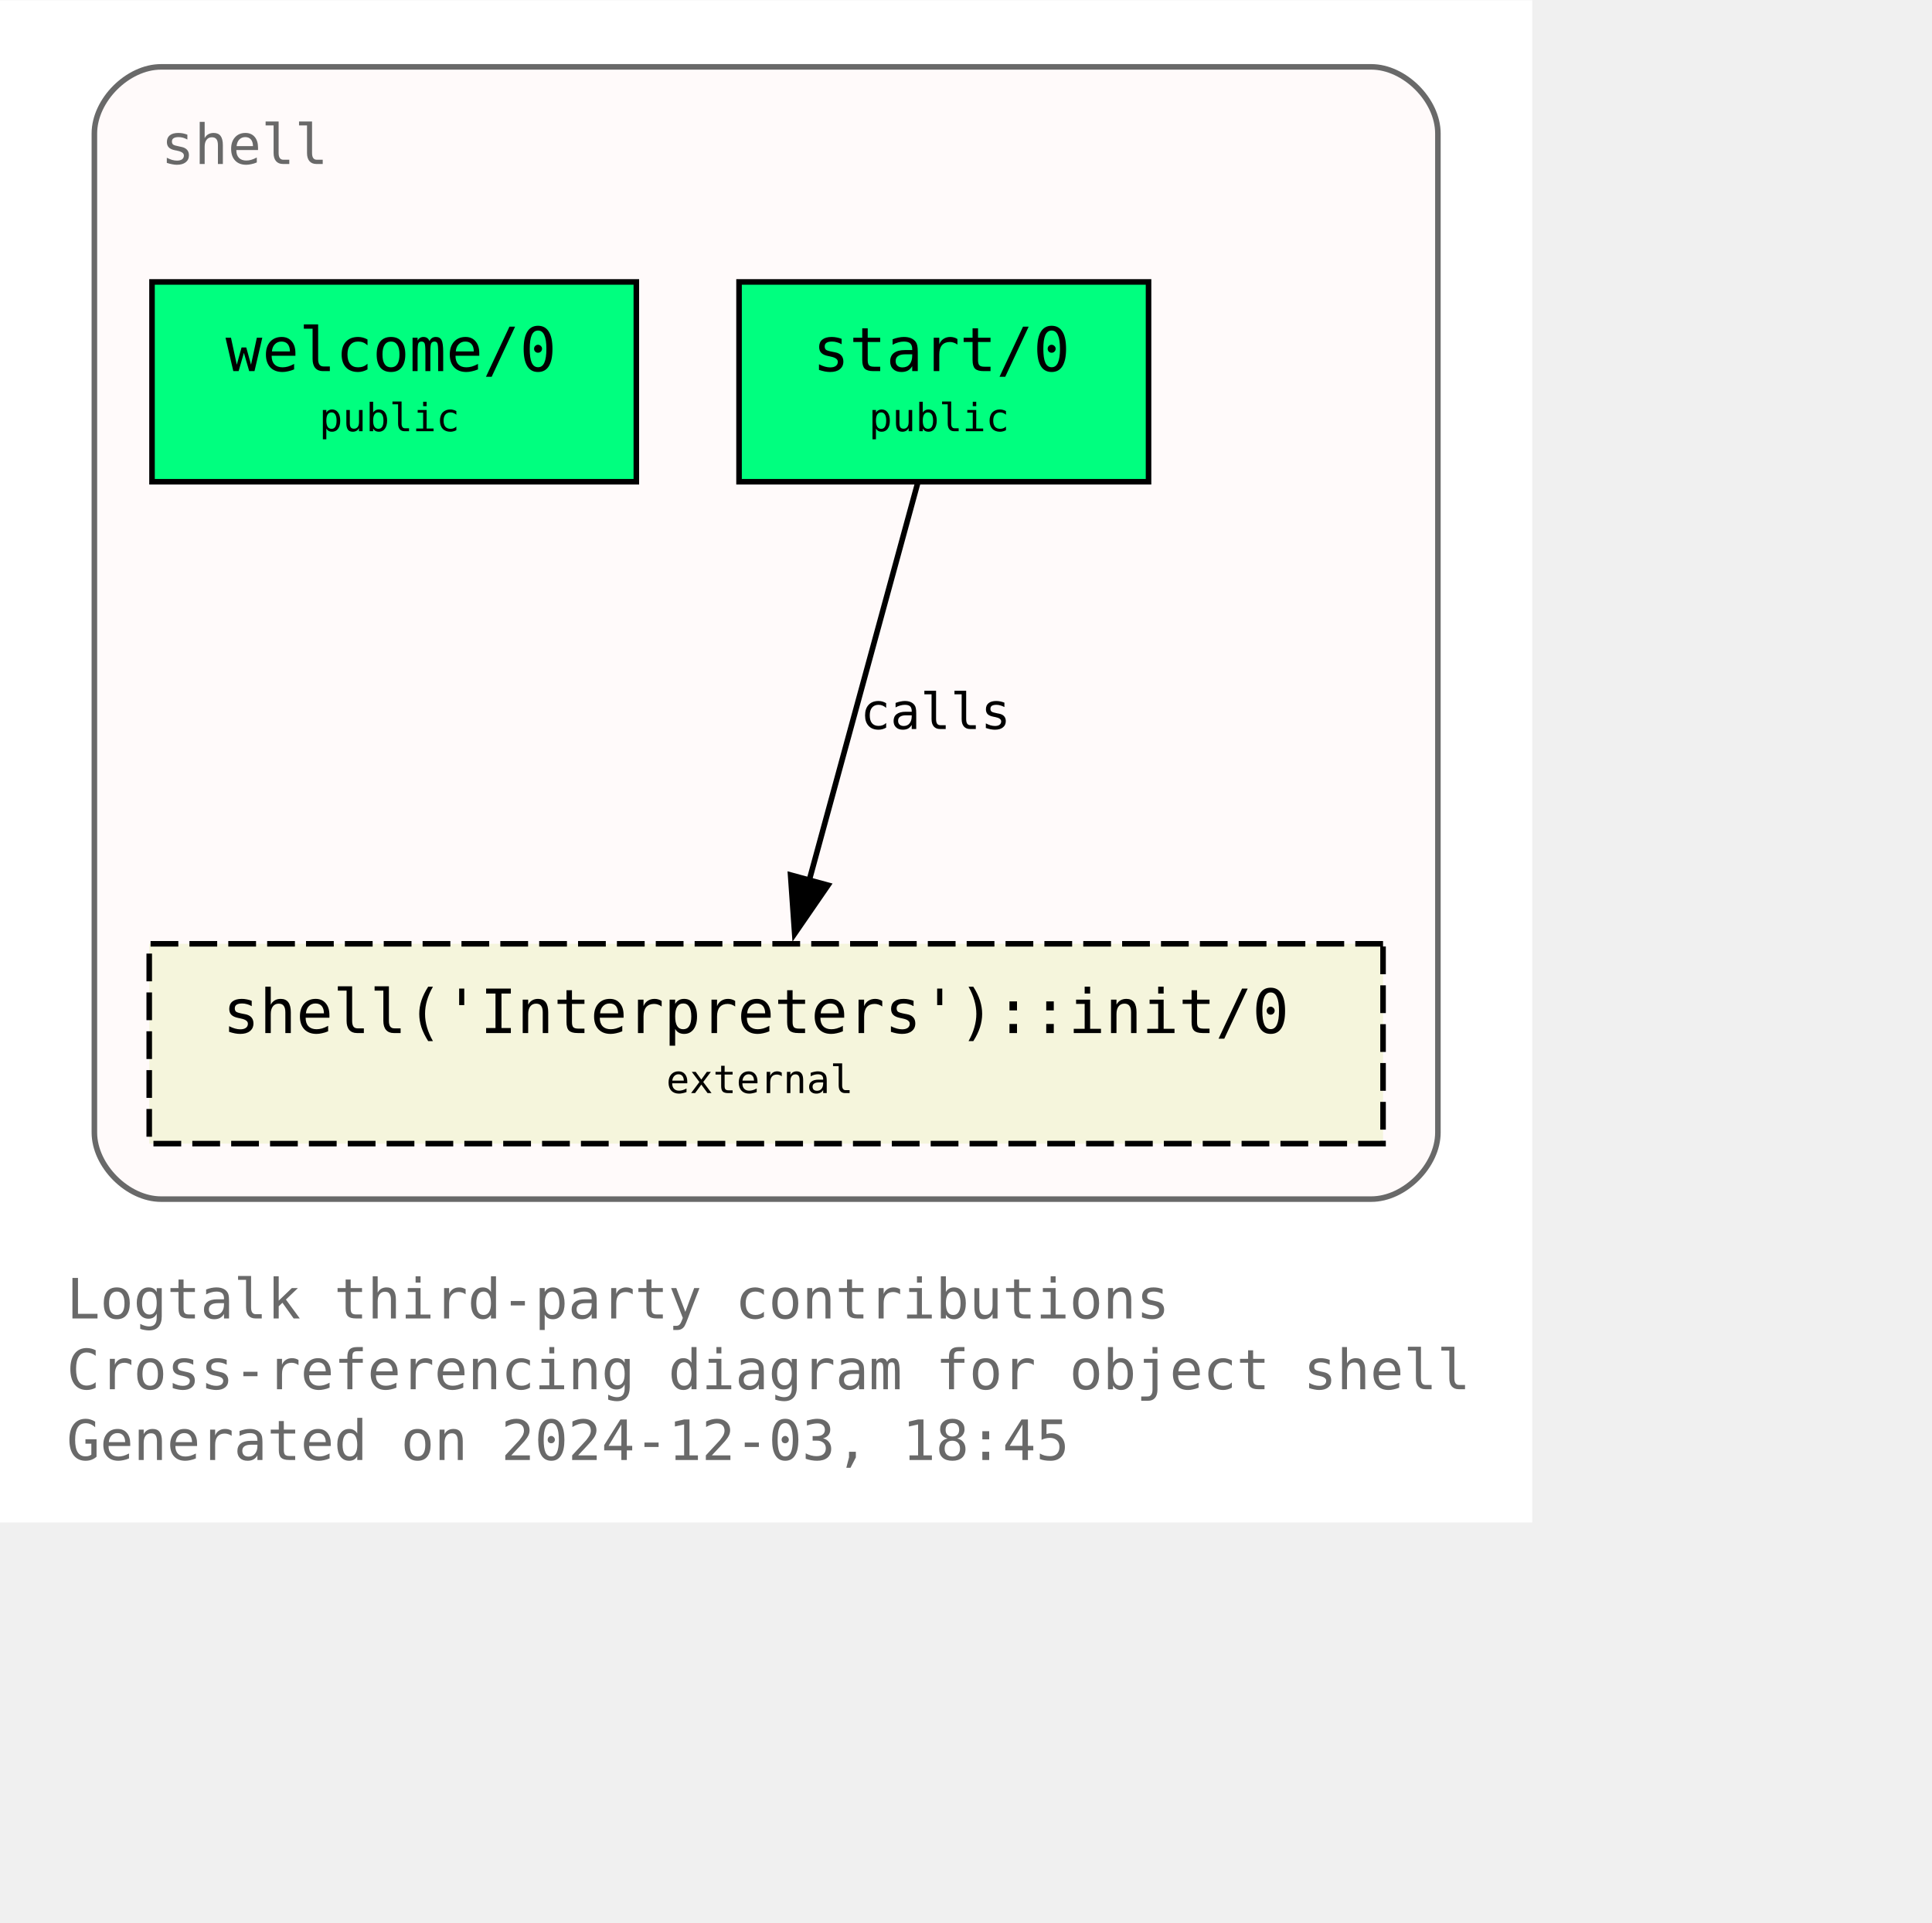
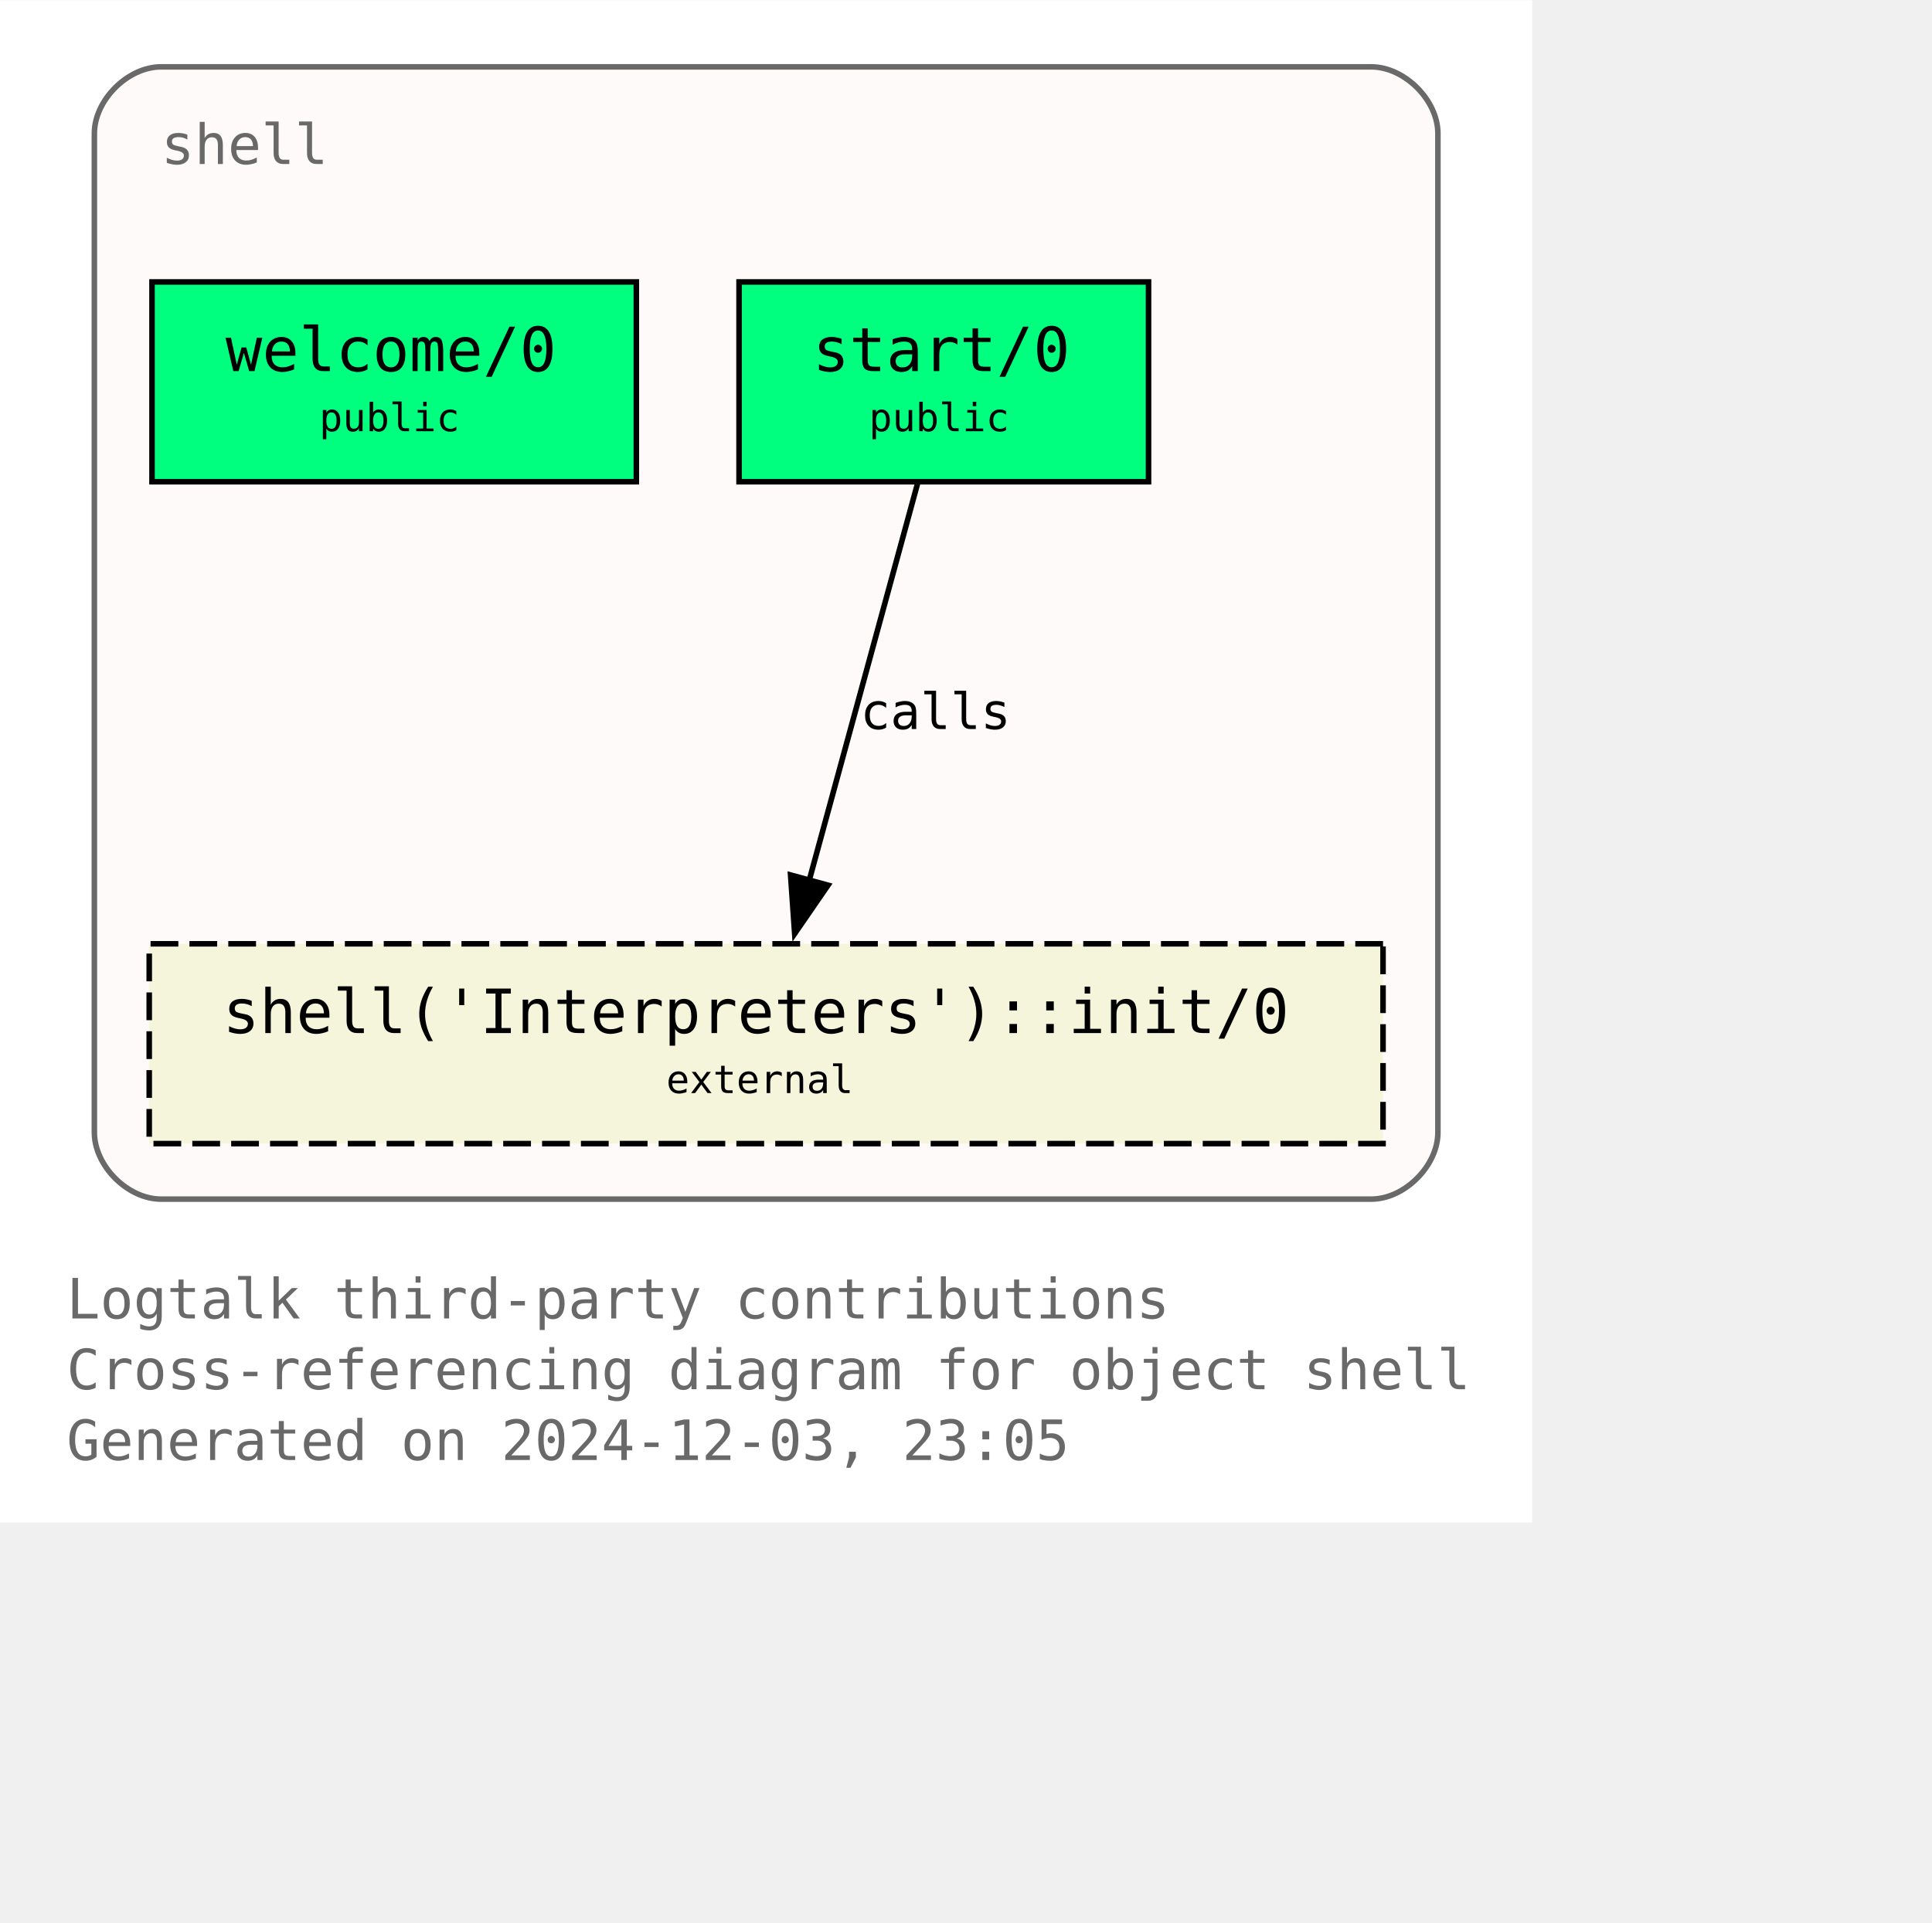
<svg xmlns="http://www.w3.org/2000/svg" xmlns:xlink="http://www.w3.org/1999/xlink" width="420pt" height="418pt" viewBox="72.00 72.00 348.00 346.25">
  <g id="graph0" class="graph" transform="scale(1 1) rotate(0) translate(76 342.25)">
    <polygon fill="white" stroke="none" points="-4,4 -4,-270.25 272,-270.25 272,4 -4,4" />
    <text text-anchor="start" x="8" y="-32.75" font-family="Monospace" font-size="10.00" fill="dimgray">Logtalk third-party contributions</text>
    <text text-anchor="start" x="8" y="-20" font-family="Monospace" font-size="10.00" fill="dimgray">Cross-referencing diagram for object shell</text>
-     <text text-anchor="start" x="8" y="-7.25" font-family="Monospace" font-size="10.00" fill="dimgray">Generated on 2024-12-03, 18:45</text>
+     <text text-anchor="start" x="8" y="-7.25" font-family="Monospace" font-size="10.00" fill="dimgray">Generated on 2024-12-03, 23:05</text>
    <g id="clust1" class="cluster">
      <g id="a_clust1">
        <a xlink:title="shell">
          <path fill="snow" stroke="dimgray" d="M25,-54.25C25,-54.25 243,-54.25 243,-54.25 249,-54.25 255,-60.25 255,-66.25 255,-66.25 255,-246.25 255,-246.25 255,-252.25 249,-258.25 243,-258.25 243,-258.25 25,-258.25 25,-258.25 19,-258.25 13,-252.25 13,-246.25 13,-246.25 13,-66.25 13,-66.25 13,-60.25 19,-54.25 25,-54.25" />
          <g id="a_clust1_0">
-             <a xlink:href="https://github.com/LogtalkDotOrg/logtalk3/tree/e46a37b8260a3b6a52367ae878c70c09d322a221/contributions/verdi_neruda/shell.lgt" xlink:title="https://github.com/LogtalkDotOrg/logtalk3/tree/e46a37b8260a3b6a52367ae878c70c09d322a221/contributions/verdi_neruda/shell.lgt">
+             <a xlink:href="https://github.com/LogtalkDotOrg/logtalk3/tree/ded67bc96b18a2f8dc0409644fe7417b05675a29/contributions/verdi_neruda/shell.lgt" xlink:title="https://github.com/LogtalkDotOrg/logtalk3/tree/ded67bc96b18a2f8dc0409644fe7417b05675a29/contributions/verdi_neruda/shell.lgt">
              <text text-anchor="start" x="25" y="-240.75" font-family="Monospace" font-size="10.00" fill="dimgray">shell</text>
            </a>
          </g>
        </a>
      </g>
    </g>
    <g id="node1" class="node">
      <g id="a_node1">
-         <a xlink:href="https://github.com/LogtalkDotOrg/logtalk3/tree/e46a37b8260a3b6a52367ae878c70c09d322a221/contributions/verdi_neruda/shell.lgt#L346" xlink:title="https://github.com/LogtalkDotOrg/logtalk3/tree/e46a37b8260a3b6a52367ae878c70c09d322a221/contributions/verdi_neruda/shell.lgt#L346">
+         <a xlink:href="https://github.com/LogtalkDotOrg/logtalk3/tree/ded67bc96b18a2f8dc0409644fe7417b05675a29/contributions/verdi_neruda/shell.lgt#L346" xlink:title="https://github.com/LogtalkDotOrg/logtalk3/tree/ded67bc96b18a2f8dc0409644fe7417b05675a29/contributions/verdi_neruda/shell.lgt#L346">
          <polygon fill="springgreen" stroke="black" points="110.62,-219.5 23.38,-219.5 23.38,-183.5 110.62,-183.5 110.62,-219.5" />
          <text text-anchor="start" x="31.38" y="-204.2" font-family="Monospace" font-size="9.00"> </text>
          <text text-anchor="start" x="36.62" y="-203.43" font-family="Monospace" font-size="11.00">welcome/0</text>
          <text text-anchor="start" x="97.38" y="-204.2" font-family="Monospace" font-size="9.00"> </text>
          <text text-anchor="start" x="31.38" y="-191.82" font-family="Monospace" font-size="9.00"> </text>
          <text text-anchor="start" x="53.5" y="-192.6" font-family="Monospace" font-size="7.00">public</text>
          <text text-anchor="start" x="97.38" y="-191.82" font-family="Monospace" font-size="9.00"> </text>
        </a>
      </g>
    </g>
    <g id="node2" class="node">
      <g id="a_node2">
-         <a xlink:href="https://github.com/LogtalkDotOrg/logtalk3/tree/e46a37b8260a3b6a52367ae878c70c09d322a221/contributions/verdi_neruda/shell.lgt#L358" xlink:title="https://github.com/LogtalkDotOrg/logtalk3/tree/e46a37b8260a3b6a52367ae878c70c09d322a221/contributions/verdi_neruda/shell.lgt#L358">
+         <a xlink:href="https://github.com/LogtalkDotOrg/logtalk3/tree/ded67bc96b18a2f8dc0409644fe7417b05675a29/contributions/verdi_neruda/shell.lgt#L358" xlink:title="https://github.com/LogtalkDotOrg/logtalk3/tree/ded67bc96b18a2f8dc0409644fe7417b05675a29/contributions/verdi_neruda/shell.lgt#L358">
          <polygon fill="springgreen" stroke="black" points="202.88,-219.5 129.12,-219.5 129.12,-183.5 202.88,-183.5 202.88,-219.5" />
          <text text-anchor="start" x="137.12" y="-204.2" font-family="Monospace" font-size="9.00"> </text>
          <text text-anchor="start" x="142.38" y="-203.43" font-family="Monospace" font-size="11.00">start/0</text>
          <text text-anchor="start" x="189.62" y="-204.2" font-family="Monospace" font-size="9.00"> </text>
          <text text-anchor="start" x="137.12" y="-191.82" font-family="Monospace" font-size="9.00"> </text>
          <text text-anchor="start" x="152.5" y="-192.6" font-family="Monospace" font-size="7.00">public</text>
          <text text-anchor="start" x="189.62" y="-191.82" font-family="Monospace" font-size="9.00"> </text>
        </a>
      </g>
    </g>
    <g id="node3" class="node">
      <g id="a_node3">
        <a xlink:href="https://logtalk.org/library/shell_1.html#init-0" xlink:title="https://logtalk.org/library/shell_1.html#init-0">
          <polygon fill="beige" stroke="black" stroke-dasharray="5,2" points="245.12,-100.25 22.88,-100.25 22.88,-64.25 245.12,-64.25 245.12,-100.25" />
          <text text-anchor="start" x="30.88" y="-84.95" font-family="Monospace" font-size="9.00"> </text>
          <text text-anchor="start" x="36.12" y="-84.17" font-family="Monospace" font-size="11.00">shell('Interpreters')::init/0</text>
          <text text-anchor="start" x="231.88" y="-84.95" font-family="Monospace" font-size="9.00"> </text>
          <text text-anchor="start" x="30.88" y="-72.58" font-family="Monospace" font-size="9.00"> </text>
          <text text-anchor="start" x="116" y="-73.35" font-family="Monospace" font-size="7.00">external</text>
          <text text-anchor="start" x="231.88" y="-72.58" font-family="Monospace" font-size="9.00"> </text>
        </a>
      </g>
    </g>
    <g id="edge1" class="edge">
      <g id="a_edge1">
-         <a xlink:href="https://github.com/LogtalkDotOrg/logtalk3/tree/e46a37b8260a3b6a52367ae878c70c09d322a221/contributions/verdi_neruda/shell.lgt#L360" xlink:title="calls">
+         <a xlink:href="https://github.com/LogtalkDotOrg/logtalk3/tree/ded67bc96b18a2f8dc0409644fe7417b05675a29/contributions/verdi_neruda/shell.lgt#L360" xlink:title="calls">
          <path fill="none" stroke="black" d="M161.28,-183.2C156.13,-164.32 147.8,-133.81 141.7,-111.46" />
          <polygon fill="black" stroke="black" points="145.15,-110.81 139.14,-102.08 138.4,-112.65 145.15,-110.81" />
        </a>
      </g>
      <g id="a_edge1-label">
-         <a xlink:href="https://github.com/LogtalkDotOrg/logtalk3/tree/e46a37b8260a3b6a52367ae878c70c09d322a221/contributions/verdi_neruda/shell.lgt#L360" xlink:title="https://github.com/LogtalkDotOrg/logtalk3/tree/e46a37b8260a3b6a52367ae878c70c09d322a221/contributions/verdi_neruda/shell.lgt#L360">
+         <a xlink:href="https://github.com/LogtalkDotOrg/logtalk3/tree/ded67bc96b18a2f8dc0409644fe7417b05675a29/contributions/verdi_neruda/shell.lgt#L360" xlink:title="https://github.com/LogtalkDotOrg/logtalk3/tree/ded67bc96b18a2f8dc0409644fe7417b05675a29/contributions/verdi_neruda/shell.lgt#L360">
          <text text-anchor="start" x="150.96" y="-138.95" font-family="Monospace" font-size="9.00">calls</text>
        </a>
      </g>
    </g>
  </g>
</svg>
